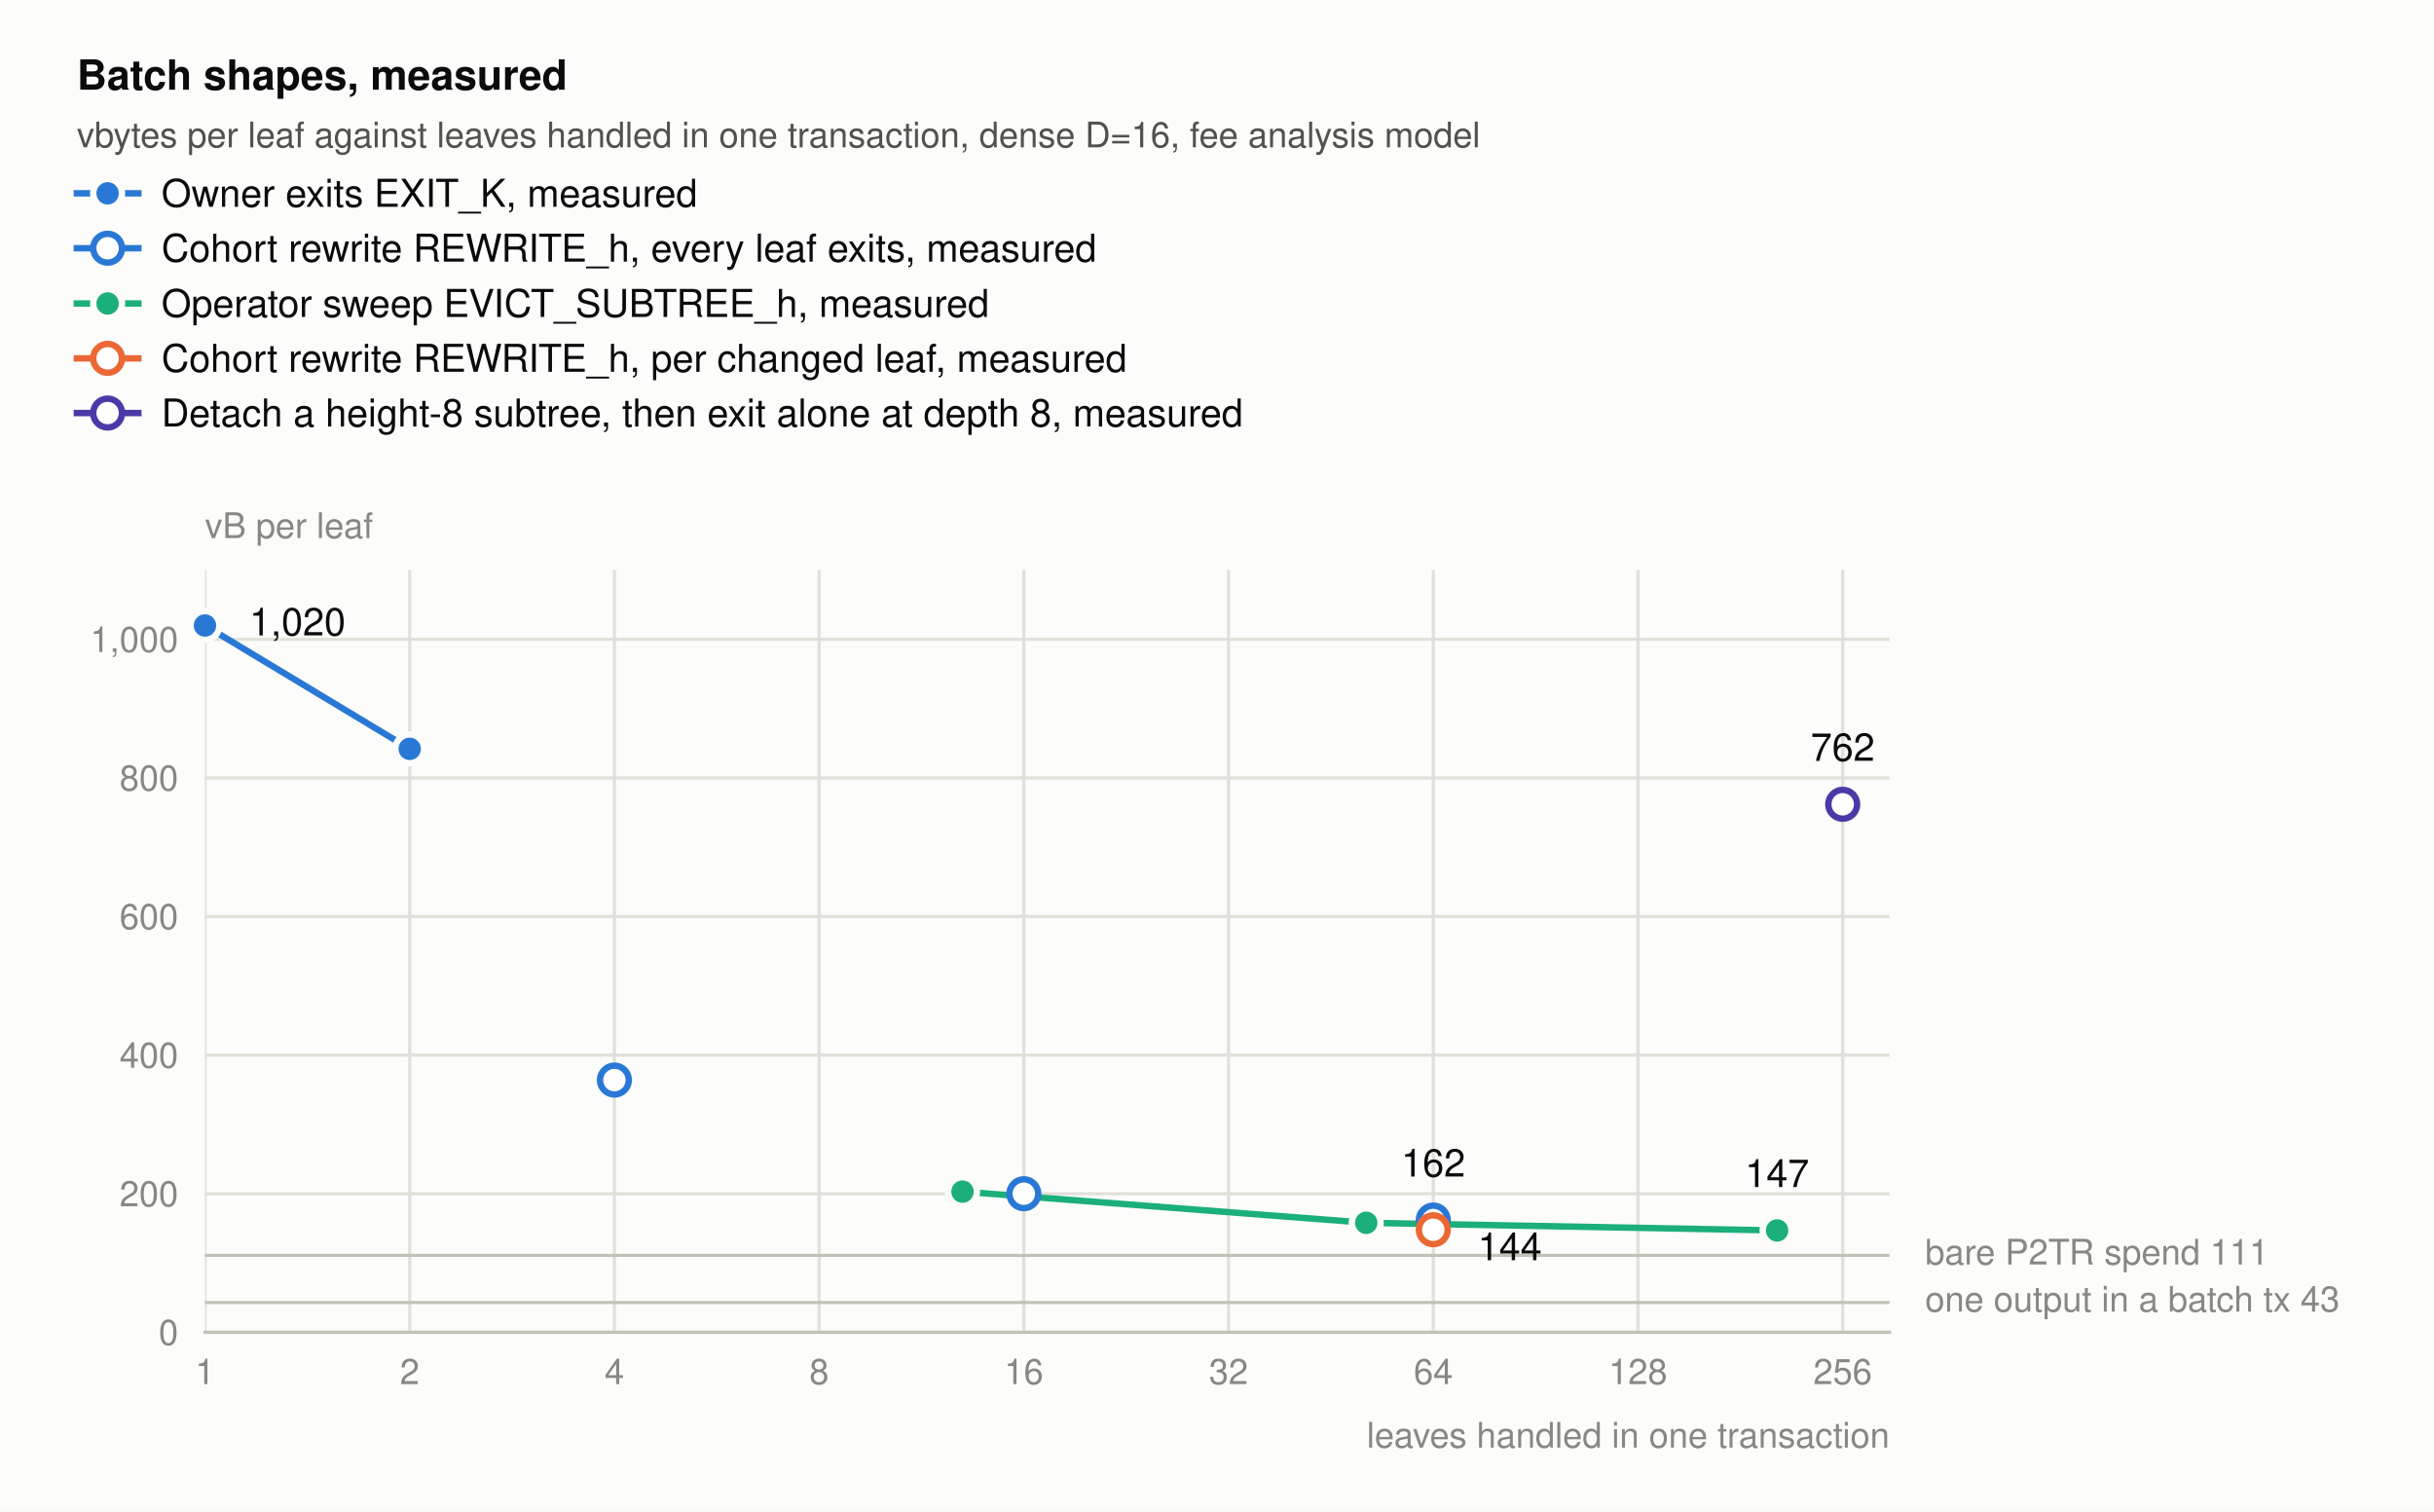
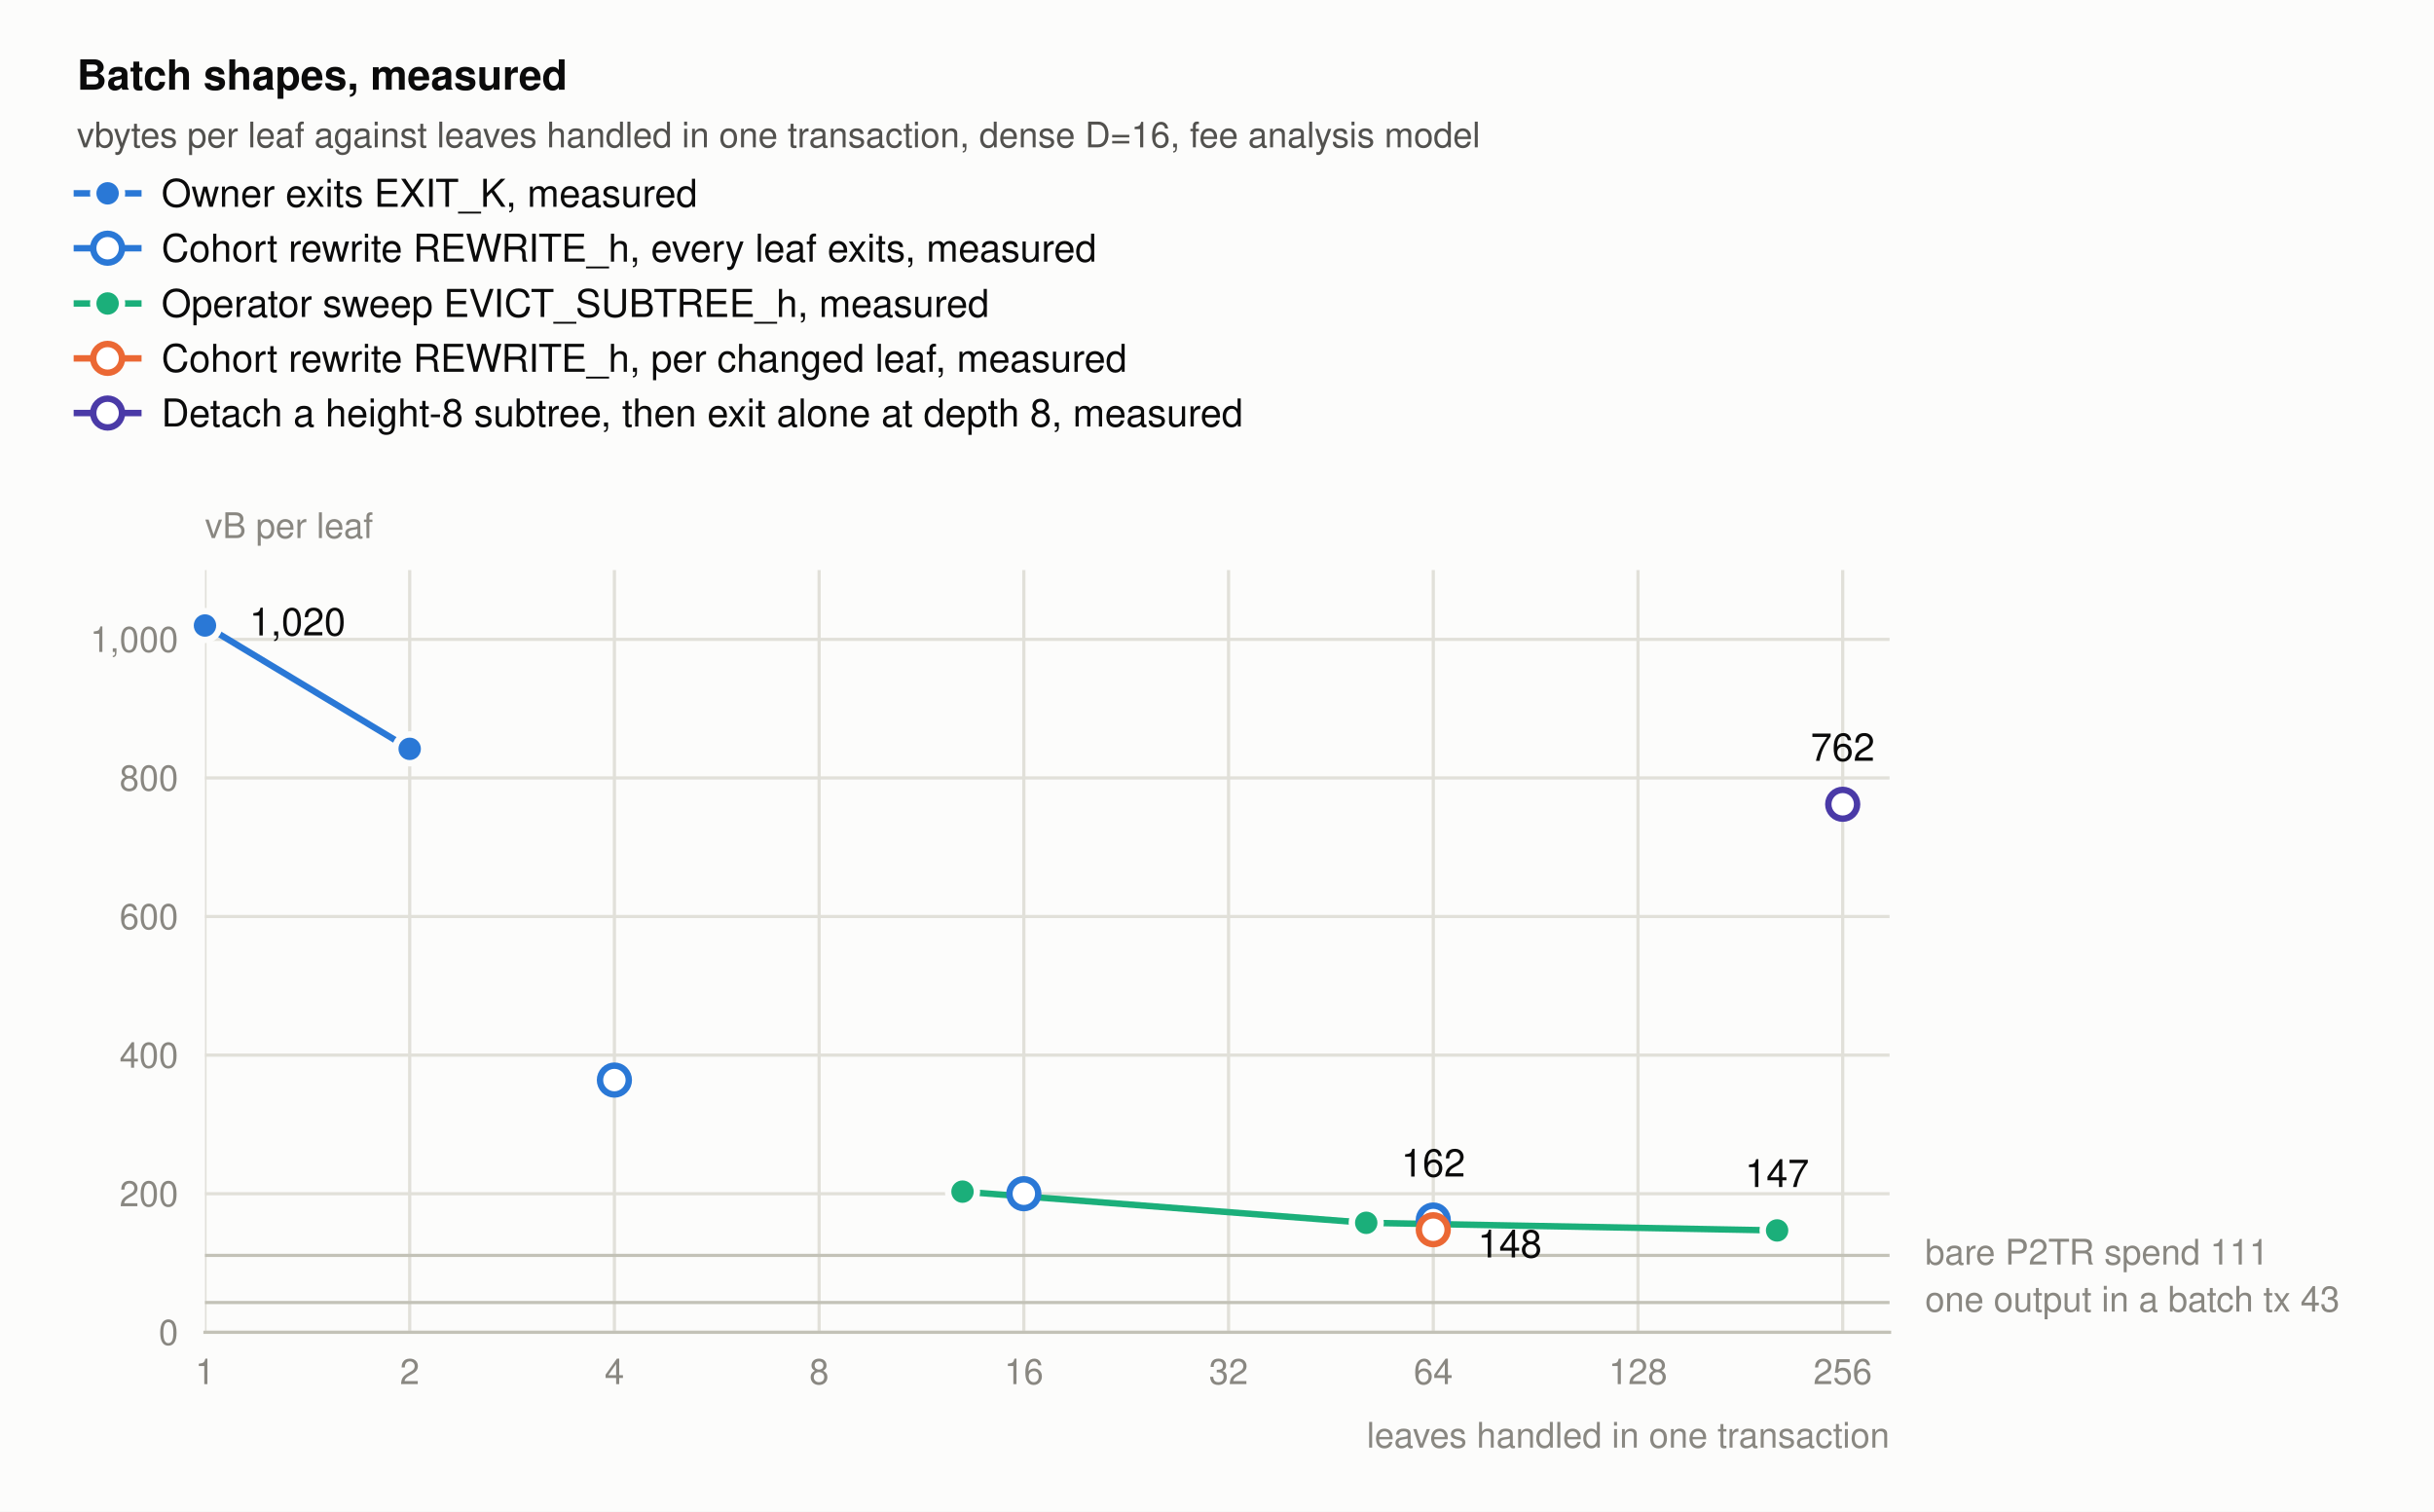
<svg xmlns="http://www.w3.org/2000/svg" xmlns:xlink="http://www.w3.org/1999/xlink" width="547.2pt" height="339.84pt" viewBox="0 0 547.2 339.84" version="1.1">
  <defs>
    <style type="text/css">*{stroke-linejoin: round; stroke-linecap: butt}</style>
  </defs>
  <g id="figure_1">
    <g id="patch_1">
      <path d="M 0 339.84  L 547.2 339.84  L 547.2 0  L 0 0  z " style="fill: #fcfcfb" />
    </g>
    <g id="axes_1">
      <g id="patch_2">
        <path d="M 46.08 299.52  L 424.8 299.52  L 424.8 128.16  L 46.08 128.16  z " style="fill: #fcfcfb" />
      </g>
      <g id="matplotlib.axis_1">
        <g id="xtick_1">
          <g id="line2d_1">
            <path d="M 46.08 299.52  L 46.08 128.16  " clip-path="url(#pfe6370a2b9)" style="fill: none; stroke: #e1e0d9; stroke-width: 0.72; stroke-linecap: square" />
          </g>
          <g id="line2d_2" />
          <g id="text_1">
            <text style="font-size: 7.92px; font-family: 'Helvetica Neue', 'Helvetica', 'Arial', 'DejaVu Sans', sans-serif; text-anchor: middle; fill: #898781" x="46.08" y="311.175" transform="rotate(-0 46.08 311.1754)">1</text>
          </g>
        </g>
        <g id="xtick_2">
          <g id="line2d_3">
            <path d="M 92.104 299.52  L 92.104 128.16  " clip-path="url(#pfe6370a2b9)" style="fill: none; stroke: #e1e0d9; stroke-width: 0.72; stroke-linecap: square" />
          </g>
          <g id="line2d_4" />
          <g id="text_2">
            <text style="font-size: 7.92px; font-family: 'Helvetica Neue', 'Helvetica', 'Arial', 'DejaVu Sans', sans-serif; text-anchor: middle; fill: #898781" x="92.104" y="311.175" transform="rotate(-0 92.10362 311.1754)">2</text>
          </g>
        </g>
        <g id="xtick_3">
          <g id="line2d_5">
            <path d="M 138.127 299.52  L 138.127 128.16  " clip-path="url(#pfe6370a2b9)" style="fill: none; stroke: #e1e0d9; stroke-width: 0.72; stroke-linecap: square" />
          </g>
          <g id="line2d_6" />
          <g id="text_3">
            <text style="font-size: 7.92px; font-family: 'Helvetica Neue', 'Helvetica', 'Arial', 'DejaVu Sans', sans-serif; text-anchor: middle; fill: #898781" x="138.127" y="311.175" transform="rotate(-0 138.1272 311.1754)">4</text>
          </g>
        </g>
        <g id="xtick_4">
          <g id="line2d_7">
            <path d="M 184.151 299.52  L 184.151 128.16  " clip-path="url(#pfe6370a2b9)" style="fill: none; stroke: #e1e0d9; stroke-width: 0.72; stroke-linecap: square" />
          </g>
          <g id="line2d_8" />
          <g id="text_4">
            <text style="font-size: 7.92px; font-family: 'Helvetica Neue', 'Helvetica', 'Arial', 'DejaVu Sans', sans-serif; text-anchor: middle; fill: #898781" x="184.151" y="311.175" transform="rotate(-0 184.1509 311.1754)">8</text>
          </g>
        </g>
        <g id="xtick_5">
          <g id="line2d_9">
            <path d="M 230.174 299.52  L 230.174 128.16  " clip-path="url(#pfe6370a2b9)" style="fill: none; stroke: #e1e0d9; stroke-width: 0.72; stroke-linecap: square" />
          </g>
          <g id="line2d_10" />
          <g id="text_5">
            <text style="font-size: 7.92px; font-family: 'Helvetica Neue', 'Helvetica', 'Arial', 'DejaVu Sans', sans-serif; text-anchor: middle; fill: #898781" x="230.174" y="311.175" transform="rotate(-0 230.1745 311.1754)">16</text>
          </g>
        </g>
        <g id="xtick_6">
          <g id="line2d_11">
            <path d="M 276.198 299.52  L 276.198 128.16  " clip-path="url(#pfe6370a2b9)" style="fill: none; stroke: #e1e0d9; stroke-width: 0.72; stroke-linecap: square" />
          </g>
          <g id="line2d_12" />
          <g id="text_6">
            <text style="font-size: 7.92px; font-family: 'Helvetica Neue', 'Helvetica', 'Arial', 'DejaVu Sans', sans-serif; text-anchor: middle; fill: #898781" x="276.198" y="311.175" transform="rotate(-0 276.1981 311.1754)">32</text>
          </g>
        </g>
        <g id="xtick_7">
          <g id="line2d_13">
            <path d="M 322.222 299.52  L 322.222 128.16  " clip-path="url(#pfe6370a2b9)" style="fill: none; stroke: #e1e0d9; stroke-width: 0.72; stroke-linecap: square" />
          </g>
          <g id="line2d_14" />
          <g id="text_7">
            <text style="font-size: 7.92px; font-family: 'Helvetica Neue', 'Helvetica', 'Arial', 'DejaVu Sans', sans-serif; text-anchor: middle; fill: #898781" x="322.222" y="311.175" transform="rotate(-0 322.2217 311.1754)">64</text>
          </g>
        </g>
        <g id="xtick_8">
          <g id="line2d_15">
            <path d="M 368.245 299.52  L 368.245 128.16  " clip-path="url(#pfe6370a2b9)" style="fill: none; stroke: #e1e0d9; stroke-width: 0.72; stroke-linecap: square" />
          </g>
          <g id="line2d_16" />
          <g id="text_8">
            <text style="font-size: 7.92px; font-family: 'Helvetica Neue', 'Helvetica', 'Arial', 'DejaVu Sans', sans-serif; text-anchor: middle; fill: #898781" x="368.245" y="311.175" transform="rotate(-0 368.2453 311.1754)">128</text>
          </g>
        </g>
        <g id="xtick_9">
          <g id="line2d_17">
            <path d="M 414.269 299.52  L 414.269 128.16  " clip-path="url(#pfe6370a2b9)" style="fill: none; stroke: #e1e0d9; stroke-width: 0.72; stroke-linecap: square" />
          </g>
          <g id="line2d_18" />
          <g id="text_9">
            <text style="font-size: 7.92px; font-family: 'Helvetica Neue', 'Helvetica', 'Arial', 'DejaVu Sans', sans-serif; text-anchor: middle; fill: #898781" x="414.269" y="311.175" transform="rotate(-0 414.2689 311.1754)">256</text>
          </g>
        </g>
      </g>
      <g id="matplotlib.axis_2">
        <g id="ytick_1">
          <g id="line2d_19">
            <path d="M 46.08 299.52  L 424.8 299.52  " clip-path="url(#pfe6370a2b9)" style="fill: none; stroke: #e1e0d9; stroke-width: 0.72; stroke-linecap: square" />
          </g>
          <g id="line2d_20" />
          <g id="text_10">
            <text style="font-size: 7.92px; font-family: 'Helvetica Neue', 'Helvetica', 'Arial', 'DejaVu Sans', sans-serif; text-anchor: end; fill: #898781" x="40.08" y="302.348" transform="rotate(-0 40.08 302.3477)">0</text>
          </g>
        </g>
        <g id="ytick_2">
          <g id="line2d_21">
            <path d="M 46.08 268.364  L 424.8 268.364  " clip-path="url(#pfe6370a2b9)" style="fill: none; stroke: #e1e0d9; stroke-width: 0.72; stroke-linecap: square" />
          </g>
          <g id="line2d_22" />
          <g id="text_11">
            <text style="font-size: 7.92px; font-family: 'Helvetica Neue', 'Helvetica', 'Arial', 'DejaVu Sans', sans-serif; text-anchor: end; fill: #898781" x="40.08" y="271.191" transform="rotate(-0 40.08 271.1913)">200</text>
          </g>
        </g>
        <g id="ytick_3">
          <g id="line2d_23">
            <path d="M 46.08 237.207  L 424.8 237.207  " clip-path="url(#pfe6370a2b9)" style="fill: none; stroke: #e1e0d9; stroke-width: 0.72; stroke-linecap: square" />
          </g>
          <g id="line2d_24" />
          <g id="text_12">
            <text style="font-size: 7.92px; font-family: 'Helvetica Neue', 'Helvetica', 'Arial', 'DejaVu Sans', sans-serif; text-anchor: end; fill: #898781" x="40.08" y="240.035" transform="rotate(-0 40.08 240.035)">400</text>
          </g>
        </g>
        <g id="ytick_4">
          <g id="line2d_25">
            <path d="M 46.08 206.051  L 424.8 206.051  " clip-path="url(#pfe6370a2b9)" style="fill: none; stroke: #e1e0d9; stroke-width: 0.72; stroke-linecap: square" />
          </g>
          <g id="line2d_26" />
          <g id="text_13">
            <text style="font-size: 7.92px; font-family: 'Helvetica Neue', 'Helvetica', 'Arial', 'DejaVu Sans', sans-serif; text-anchor: end; fill: #898781" x="40.08" y="208.879" transform="rotate(-0 40.08 208.8786)">600</text>
          </g>
        </g>
        <g id="ytick_5">
          <g id="line2d_27">
            <path d="M 46.08 174.895  L 424.8 174.895  " clip-path="url(#pfe6370a2b9)" style="fill: none; stroke: #e1e0d9; stroke-width: 0.72; stroke-linecap: square" />
          </g>
          <g id="line2d_28" />
          <g id="text_14">
            <text style="font-size: 7.92px; font-family: 'Helvetica Neue', 'Helvetica', 'Arial', 'DejaVu Sans', sans-serif; text-anchor: end; fill: #898781" x="40.08" y="177.722" transform="rotate(-0 40.08 177.7222)">800</text>
          </g>
        </g>
        <g id="ytick_6">
          <g id="line2d_29">
            <path d="M 46.08 143.738  L 424.8 143.738  " clip-path="url(#pfe6370a2b9)" style="fill: none; stroke: #e1e0d9; stroke-width: 0.72; stroke-linecap: square" />
          </g>
          <g id="line2d_30" />
          <g id="text_15">
            <text style="font-size: 7.92px; font-family: 'Helvetica Neue', 'Helvetica', 'Arial', 'DejaVu Sans', sans-serif; text-anchor: end; fill: #898781" x="40.08" y="146.566" transform="rotate(-0 40.08 146.5659)">1,000</text>
          </g>
        </g>
      </g>
      <g id="line2d_31">
        <path d="M 46.08 282.228  L 424.8 282.228  " clip-path="url(#pfe6370a2b9)" style="fill: none; stroke: #c3c2b7; stroke-width: 0.72; stroke-linecap: square" />
      </g>
      <g id="line2d_32">
        <path d="M 46.08 292.821  L 424.8 292.821  " clip-path="url(#pfe6370a2b9)" style="fill: none; stroke: #c3c2b7; stroke-width: 0.72; stroke-linecap: square" />
      </g>
      <g id="patch_3">
        <path d="M 46.08 299.52  L 424.8 299.52  " style="fill: none; stroke: #c3c2b7; stroke-width: 0.72; stroke-linejoin: miter; stroke-linecap: square" />
      </g>
      <g id="text_16">
        <text style="font-size: 7.92px; font-family: 'Helvetica Neue', 'Helvetica', 'Arial', 'DejaVu Sans', sans-serif; text-anchor: start; fill: #898781" x="432.8" y="284.276" transform="rotate(-0 432.8 284.2757)">bare P2TR spend 111</text>
      </g>
      <g id="text_17">
        <text style="font-size: 7.92px; font-family: 'Helvetica Neue', 'Helvetica', 'Arial', 'DejaVu Sans', sans-serif; text-anchor: start; fill: #898781" x="432.8" y="294.869" transform="rotate(-0 432.8 294.8688)">one output in a batch tx 43</text>
      </g>
      <g id="line2d_33">
        <path d="M 216.388 267.896  L 307.146 274.906  L 399.517 276.62  " clip-path="url(#pfe6370a2b9)" style="fill: none; stroke: #1baf7a; stroke-width: 1.44; stroke-linecap: round" />
      </g>
      <g id="line2d_34">
        <path d="M 46.08 140.623  L 92.104 168.352  " clip-path="url(#pfe6370a2b9)" style="fill: none; stroke: #2a78d6; stroke-width: 1.44; stroke-linecap: round" />
      </g>
      <g id="text_18">
        <text style="font-size: 8.64px; font-family: 'Helvetica Neue', 'Helvetica', 'Arial', 'DejaVu Sans', sans-serif; text-anchor: start; fill: #0b0b0b" x="56.08" y="142.856" transform="rotate(-0 56.08 142.8561)">1,020</text>
      </g>
      <g id="text_19">
        <text style="font-size: 8.64px; font-family: 'Helvetica Neue', 'Helvetica', 'Arial', 'DejaVu Sans', sans-serif; text-anchor: middle; fill: #0b0b0b" x="322.222" y="264.517" transform="rotate(-0 322.2217 264.5169)">162</text>
      </g>
      <g id="text_20">
-         <text style="font-size: 8.64px; font-family: 'Helvetica Neue', 'Helvetica', 'Arial', 'DejaVu Sans', sans-serif; text-anchor: start; fill: #0b0b0b" x="332.222" y="283.321" transform="rotate(-0 332.2217 283.321)">144</text>
+         <text style="font-size: 8.64px; font-family: 'Helvetica Neue', 'Helvetica', 'Arial', 'DejaVu Sans', sans-serif; text-anchor: start; fill: #0b0b0b" x="332.222" y="282.698" transform="rotate(-0 332.2217 282.6979)">148</text>
      </g>
      <g id="text_21">
        <text style="font-size: 8.64px; font-family: 'Helvetica Neue', 'Helvetica', 'Arial', 'DejaVu Sans', sans-serif; text-anchor: middle; fill: #0b0b0b" x="414.269" y="171.048" transform="rotate(-0 414.2689 171.0478)">762</text>
      </g>
      <g id="text_22">
        <text style="font-size: 8.64px; font-family: 'Helvetica Neue', 'Helvetica', 'Arial', 'DejaVu Sans', sans-serif; text-anchor: middle; fill: #0b0b0b" x="399.517" y="266.854" transform="rotate(-0 399.5175 266.8536)">147</text>
      </g>
      <g id="line2d_35">
        <defs>
          <path id="m87397ed6df" d="M 0 3.24  C 0.859 3.24 1.683 2.899 2.291 2.291  C 2.899 1.683 3.24 0.859 3.24 0  C 3.24 -0.859 2.899 -1.683 2.291 -2.291  C 1.683 -2.899 0.859 -3.24 0 -3.24  C -0.859 -3.24 -1.683 -2.899 -2.291 -2.291  C -2.899 -1.683 -3.24 -0.859 -3.24 0  C -3.24 0.859 -2.899 1.683 -2.291 2.291  C -1.683 2.899 -0.859 3.24 0 3.24  z " style="stroke: #fcfcfb; stroke-width: 1.44" />
        </defs>
        <g>
          <use xlink:href="#m87397ed6df" x="216.388" y="267.896" style="fill: #1baf7a; stroke: #fcfcfb; stroke-width: 1.44" />
          <use xlink:href="#m87397ed6df" x="307.146" y="274.906" style="fill: #1baf7a; stroke: #fcfcfb; stroke-width: 1.44" />
          <use xlink:href="#m87397ed6df" x="399.517" y="276.62" style="fill: #1baf7a; stroke: #fcfcfb; stroke-width: 1.44" />
        </g>
      </g>
      <g id="line2d_36">
        <defs>
          <path id="mdf79b5d5d5" d="M 0 3.24  C 0.859 3.24 1.683 2.899 2.291 2.291  C 2.899 1.683 3.24 0.859 3.24 0  C 3.24 -0.859 2.899 -1.683 2.291 -2.291  C 1.683 -2.899 0.859 -3.24 0 -3.24  C -0.859 -3.24 -1.683 -2.899 -2.291 -2.291  C -2.899 -1.683 -3.24 -0.859 -3.24 0  C -3.24 0.859 -2.899 1.683 -2.291 2.291  C -1.683 2.899 -0.859 3.24 0 3.24  z " style="stroke: #2a78d6; stroke-width: 1.44" />
        </defs>
        <g>
          <use xlink:href="#mdf79b5d5d5" x="138.127" y="242.815" style="fill: #ffffff; stroke: #2a78d6; stroke-width: 1.44" />
          <use xlink:href="#mdf79b5d5d5" x="230.174" y="268.364" style="fill: #ffffff; stroke: #2a78d6; stroke-width: 1.44" />
          <use xlink:href="#mdf79b5d5d5" x="322.222" y="274.283" style="fill: #ffffff; stroke: #2a78d6; stroke-width: 1.44" />
        </g>
      </g>
      <g id="line2d_37">
        <defs>
          <path id="m91e511d111" d="M 0 3.24  C 0.859 3.24 1.683 2.899 2.291 2.291  C 2.899 1.683 3.24 0.859 3.24 0  C 3.24 -0.859 2.899 -1.683 2.291 -2.291  C 1.683 -2.899 0.859 -3.24 0 -3.24  C -0.859 -3.24 -1.683 -2.899 -2.291 -2.291  C -2.899 -1.683 -3.24 -0.859 -3.24 0  C -3.24 0.859 -2.899 1.683 -2.291 2.291  C -1.683 2.899 -0.859 3.24 0 3.24  z " style="stroke: #fcfcfb; stroke-width: 1.44" />
        </defs>
        <g>
          <use xlink:href="#m91e511d111" x="46.08" y="140.623" style="fill: #2a78d6; stroke: #fcfcfb; stroke-width: 1.44" />
          <use xlink:href="#m91e511d111" x="92.104" y="168.352" style="fill: #2a78d6; stroke: #fcfcfb; stroke-width: 1.44" />
        </g>
      </g>
      <g id="line2d_38">
        <defs>
          <path id="m01dc74fd02" d="M 0 3.24  C 0.859 3.24 1.683 2.899 2.291 2.291  C 2.899 1.683 3.24 0.859 3.24 0  C 3.24 -0.859 2.899 -1.683 2.291 -2.291  C 1.683 -2.899 0.859 -3.24 0 -3.24  C -0.859 -3.24 -1.683 -2.899 -2.291 -2.291  C -2.899 -1.683 -3.24 -0.859 -3.24 0  C -3.24 0.859 -2.899 1.683 -2.291 2.291  C -1.683 2.899 -0.859 3.24 0 3.24  z " style="stroke: #eb6834; stroke-width: 1.44" />
        </defs>
        <g>
          <use xlink:href="#m01dc74fd02" x="322.222" y="276.464" style="fill: #ffffff; stroke: #eb6834; stroke-width: 1.44" />
        </g>
      </g>
      <g id="line2d_39">
        <defs>
          <path id="me995862ea1" d="M 0 3.24  C 0.859 3.24 1.683 2.899 2.291 2.291  C 2.899 1.683 3.24 0.859 3.24 0  C 3.24 -0.859 2.899 -1.683 2.291 -2.291  C 1.683 -2.899 0.859 -3.24 0 -3.24  C -0.859 -3.24 -1.683 -2.899 -2.291 -2.291  C -2.899 -1.683 -3.24 -0.859 -3.24 0  C -3.24 0.859 -2.899 1.683 -2.291 2.291  C -1.683 2.899 -0.859 3.24 0 3.24  z " style="stroke: #4a3aa7; stroke-width: 1.44" />
        </defs>
        <g>
          <use xlink:href="#me995862ea1" x="414.269" y="180.814" style="fill: #ffffff; stroke: #4a3aa7; stroke-width: 1.44" />
        </g>
      </g>
    </g>
    <g id="text_23">
      <text style="font-weight: 600; font-size: 9.36px; font-family: 'Helvetica Neue', 'Helvetica', 'Arial', 'DejaVu Sans', sans-serif; text-anchor: start; fill: #0b0b0b" x="17.28" y="20.16" transform="rotate(-0 17.28 20.16)">Batch shapes, measured</text>
    </g>
    <g id="text_24">
      <text style="font-size: 7.92px; font-family: 'Helvetica Neue', 'Helvetica', 'Arial', 'DejaVu Sans', sans-serif; text-anchor: start; fill: #52514e" x="17.28" y="33.12" transform="rotate(-0 17.28 33.12)">vbytes per leaf against leaves handled in one transaction, dense D=16, fee analysis model</text>
    </g>
    <g id="text_25">
      <text style="font-size: 7.92px; font-family: 'Helvetica Neue', 'Helvetica', 'Arial', 'DejaVu Sans', sans-serif; text-anchor: end; fill: #898781" x="424.8" y="325.44" transform="rotate(-0 424.8 325.44)">leaves handled in one transaction</text>
    </g>
    <g id="text_26">
      <text style="font-size: 7.92px; font-family: 'Helvetica Neue', 'Helvetica', 'Arial', 'DejaVu Sans', sans-serif; text-anchor: start; fill: #898781" x="46.08" y="120.96" transform="rotate(-0 46.08 120.96)">vB per leaf</text>
    </g>
    <g id="legend_1">
      <g id="line2d_40">
        <path d="M 17.28 43.465  L 24.192 43.465  L 31.104 43.465  " style="fill: none; stroke: #2a78d6; stroke-width: 1.44; stroke-linecap: square" />
        <g>
          <use xlink:href="#m91e511d111" x="24.192" y="43.465" style="fill: #2a78d6; stroke: #fcfcfb; stroke-width: 1.44" />
        </g>
      </g>
      <g id="text_27">
        <text style="font-size: 8.64px; font-family: 'Helvetica Neue', 'Helvetica', 'Arial', 'DejaVu Sans', sans-serif; text-anchor: start; fill: #0b0b0b" x="36.288" y="46.489" transform="rotate(-0 36.288 46.4895)">Owner exits EXIT_K, measured</text>
      </g>
      <g id="line2d_41">
        <path d="M 17.28 55.803  L 24.192 55.803  L 31.104 55.803  " style="fill: none; stroke: #2a78d6; stroke-width: 1.44; stroke-linecap: square" />
        <g>
          <use xlink:href="#mdf79b5d5d5" x="24.192" y="55.803" style="fill: #ffffff; stroke: #2a78d6; stroke-width: 1.44" />
        </g>
      </g>
      <g id="text_28">
        <text style="font-size: 8.64px; font-family: 'Helvetica Neue', 'Helvetica', 'Arial', 'DejaVu Sans', sans-serif; text-anchor: start; fill: #0b0b0b" x="36.288" y="58.827" transform="rotate(-0 36.288 58.82715)">Cohort rewrite REWRITE_h, every leaf exits, measured</text>
      </g>
      <g id="line2d_42">
        <path d="M 17.28 68.227  L 24.192 68.227  L 31.104 68.227  " style="fill: none; stroke: #1baf7a; stroke-width: 1.44; stroke-linecap: square" />
        <g>
          <use xlink:href="#m87397ed6df" x="24.192" y="68.227" style="fill: #1baf7a; stroke: #fcfcfb; stroke-width: 1.44" />
        </g>
      </g>
      <g id="text_29">
        <text style="font-size: 8.64px; font-family: 'Helvetica Neue', 'Helvetica', 'Arial', 'DejaVu Sans', sans-serif; text-anchor: start; fill: #0b0b0b" x="36.288" y="71.251" transform="rotate(-0 36.288 71.2512)">Operator sweep EVICT_SUBTREE_h, measured</text>
      </g>
      <g id="line2d_43">
        <path d="M 17.28 80.565  L 24.192 80.565  L 31.104 80.565  " style="fill: none; stroke: #eb6834; stroke-width: 1.44; stroke-linecap: square" />
        <g>
          <use xlink:href="#m01dc74fd02" x="24.192" y="80.565" style="fill: #ffffff; stroke: #eb6834; stroke-width: 1.44" />
        </g>
      </g>
      <g id="text_30">
        <text style="font-size: 8.64px; font-family: 'Helvetica Neue', 'Helvetica', 'Arial', 'DejaVu Sans', sans-serif; text-anchor: start; fill: #0b0b0b" x="36.288" y="83.589" transform="rotate(-0 36.288 83.58885)">Cohort rewrite REWRITE_h, per changed leaf, measured</text>
      </g>
      <g id="line2d_44">
        <path d="M 17.28 92.861  L 24.192 92.861  L 31.104 92.861  " style="fill: none; stroke: #4a3aa7; stroke-width: 1.44; stroke-linecap: square" />
        <g>
          <use xlink:href="#me995862ea1" x="24.192" y="92.861" style="fill: #ffffff; stroke: #4a3aa7; stroke-width: 1.44" />
        </g>
      </g>
      <g id="text_31">
        <text style="font-size: 8.64px; font-family: 'Helvetica Neue', 'Helvetica', 'Arial', 'DejaVu Sans', sans-serif; text-anchor: start; fill: #0b0b0b" x="36.288" y="95.885" transform="rotate(-0 36.288 95.88465)">Detach a height-8 subtree, then exit alone at depth 8, measured</text>
      </g>
    </g>
  </g>
  <defs>
    <clipPath id="pfe6370a2b9">
      <rect x="46.08" y="128.16" width="378.72" height="171.36" />
    </clipPath>
  </defs>
</svg>
